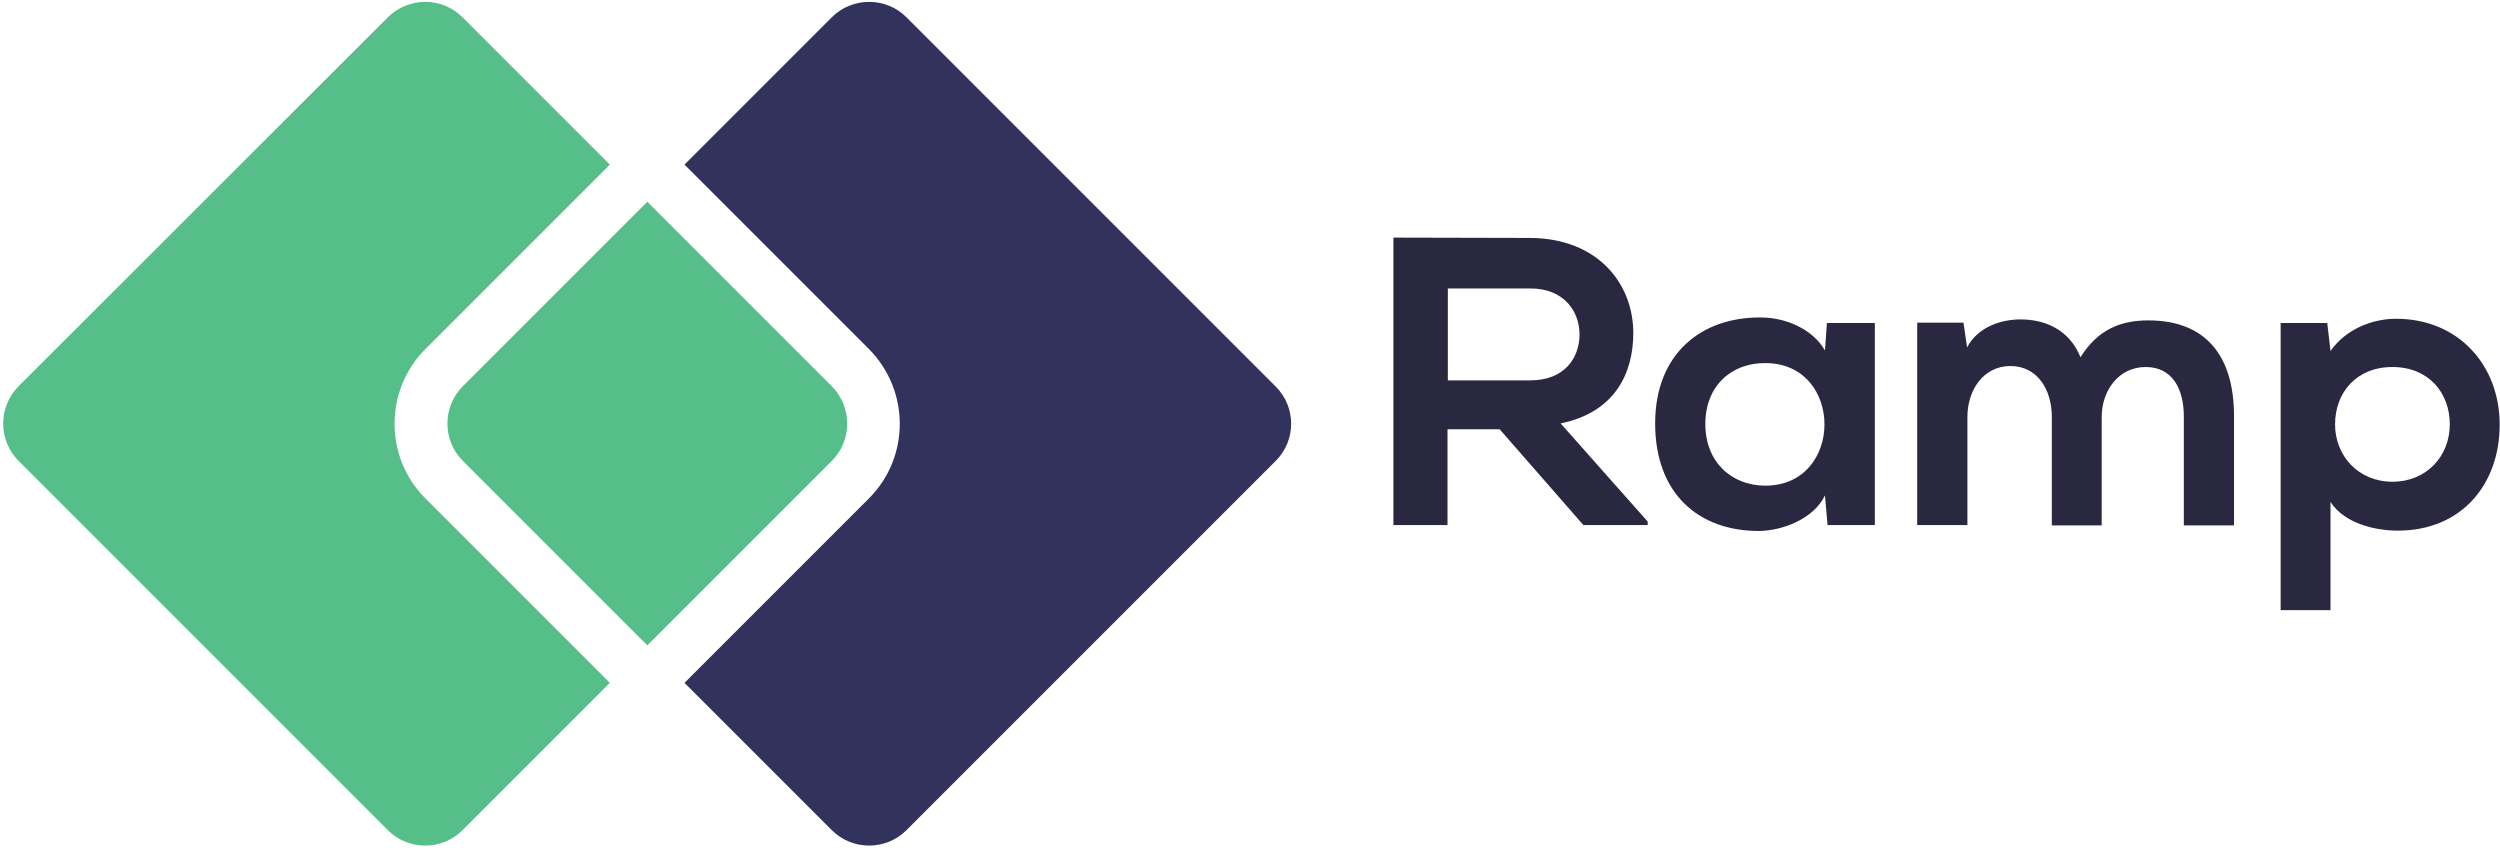
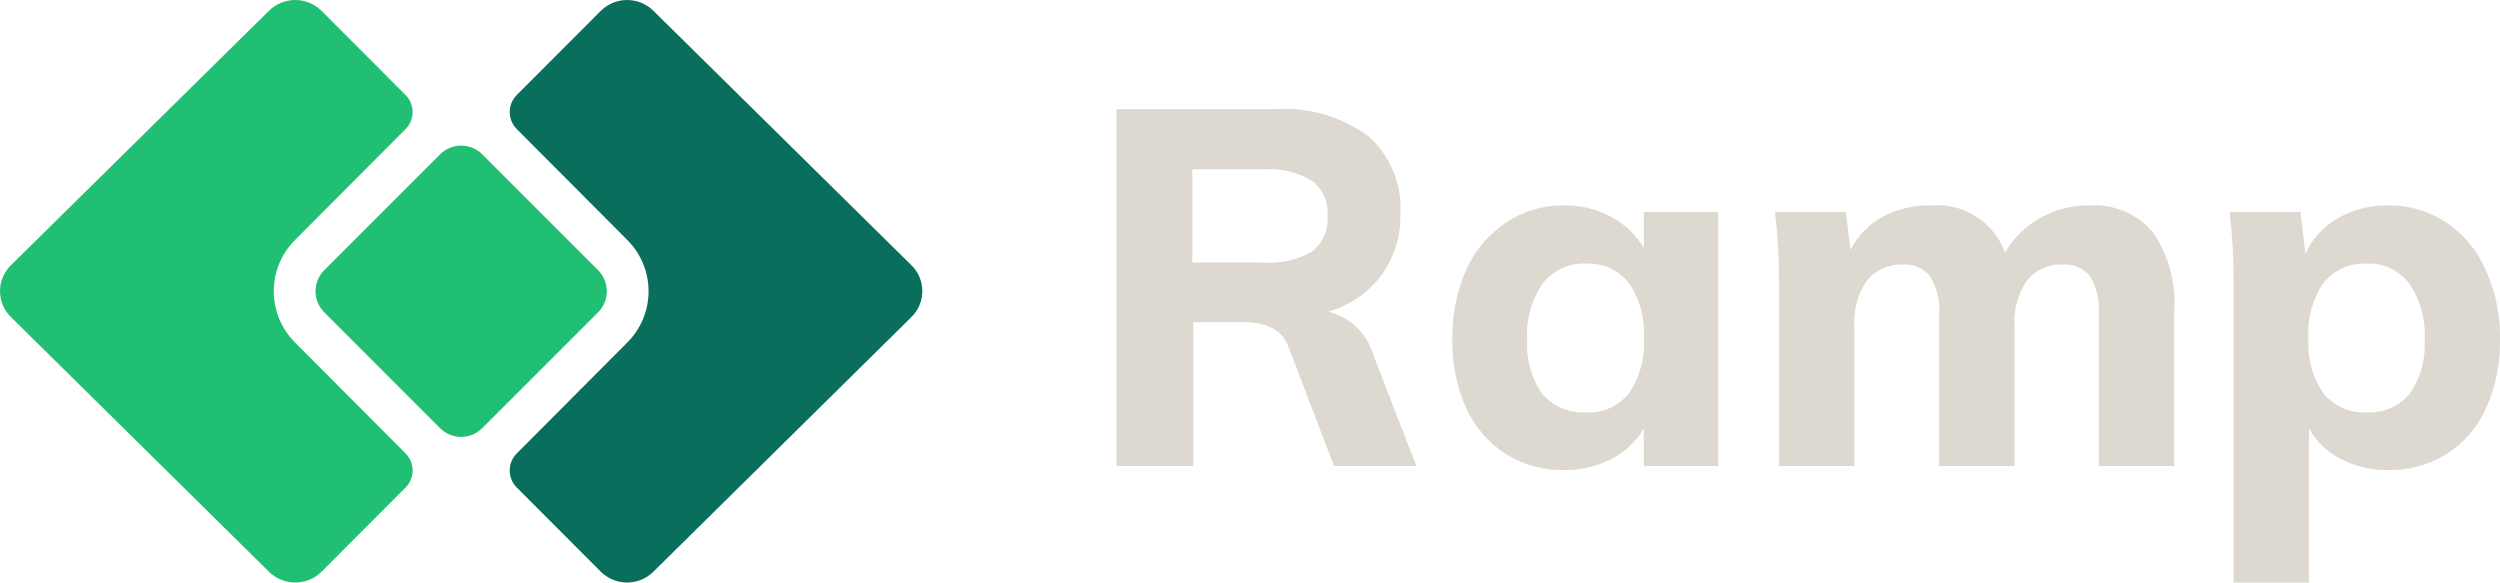
- <svg xmlns="http://www.w3.org/2000/svg" width="184" height="63" viewBox="0 0 184 63">
-   <g fill="none">
-     <g fill="#292840" transform="translate(102.435 17.272)">
-       <path d="M18.856 21.375L14.106 21.375 7.941 14.322 4.102 14.322 4.102 21.375.12 21.375.12.216C3.478.216 6.813.24 10.172.24 15.161.264 17.776 3.598 17.776 7.245 17.776 10.148 16.457 13.074 12.427 13.89L18.832 21.111 18.832 21.375 18.856 21.375zM4.126 3.958L4.126 10.723 10.196 10.723C12.738 10.723 13.818 9.044 13.818 7.341 13.818 5.662 12.69 3.958 10.196 3.958L4.126 3.958zM32.026 6.501L35.553 6.501 35.553 21.375 32.074 21.375 31.882 19.192C31.043 20.943 28.716 21.783 27.06 21.807 22.646 21.831 19.384 19.12 19.384 13.89 19.384 8.756 22.79 6.069 27.132 6.093 29.123 6.093 31.019 7.029 31.882 8.516L32.026 6.501zM23.078 13.938C23.078 16.769 25.045 18.472 27.492 18.472 33.298 18.472 33.298 9.452 27.492 9.452 25.045 9.428 23.078 11.083 23.078 13.938zM48.579 21.375L48.579 13.41C48.579 11.443 47.547 9.668 45.532 9.668 43.541 9.668 42.366 11.443 42.366 13.41L42.366 21.375 38.671 21.375 38.671 6.477 42.078 6.477 42.342 8.3C43.133 6.789 44.837 6.237 46.276 6.237 48.051 6.237 49.85 6.957 50.69 9.02 52.009 6.909 53.737 6.309 55.68 6.309 59.902 6.309 61.989 8.9 61.989 13.362L61.989 21.399 58.295 21.399 58.295 13.362C58.295 11.395 57.479 9.74 55.488 9.74 53.497 9.74 52.249 11.467 52.249 13.434L52.249 21.399 48.579 21.399 48.579 21.375zM65.42 27.612L65.42 6.501 68.85 6.501 69.09 8.564C70.241 6.909 72.233 6.189 73.912 6.189 78.494 6.189 81.541 9.596 81.541 13.986 81.541 18.328 78.782 21.783 74.032 21.783 72.472 21.783 70.146 21.303 69.09 19.671L69.09 27.636 65.42 27.636 65.42 27.612zM77.87 13.962C77.87 11.635 76.311 9.74 73.648 9.74 70.985 9.74 69.426 11.635 69.426 13.962 69.426 16.289 71.153 18.184 73.648 18.184 76.167 18.184 77.87 16.289 77.87 13.962z" />
-     </g>
-     <path fill="#56BE89" d="M31.306,36.68 L44.884,50.258 L34.041,61.101 C32.53,62.613 30.059,62.613 28.548,61.101 L1.367,33.921 C-0.144,32.41 -0.144,29.939 1.367,28.428 L28.548,1.271 C30.059,-0.24 32.53,-0.24 34.041,1.271 L44.884,12.115 L31.306,25.693 C28.284,28.716 28.284,33.657 31.306,36.68 Z" />
-     <path fill="#56BE89" d="M61.221,33.921 L47.643,47.499 L34.065,33.921 C32.554,32.41 32.554,29.939 34.065,28.428 L47.643,14.85 L61.221,28.428 C62.733,29.963 62.733,32.41 61.221,33.921 Z" />
-     <path fill="#31335D" d="M93.895,33.921 L66.715,61.101 C65.204,62.613 62.733,62.613 61.221,61.101 L50.378,50.258 L63.956,36.68 C66.979,33.657 66.979,28.74 63.956,25.693 L50.378,12.115 L61.221,1.271 C62.733,-0.24 65.204,-0.24 66.715,1.271 L93.895,28.452 C95.407,29.963 95.407,32.41 93.895,33.921 Z" />
-   </g>
+ <svg xmlns="http://www.w3.org/2000/svg" id="ramp" width="137.333" height="32" viewBox="0 0 137.333 32">
+   <path id="Path_24" data-name="Path 24" d="M34.443,18.831l-6.059,6.081a1.324,1.324,0,0,0,0,1.867l4.63,4.637a2.052,2.052,0,0,0,2.868,0L50.075,17.409a1.989,1.989,0,0,0,0-2.831L35.884.584a2.053,2.053,0,0,0-2.868,0l-4.63,4.637a1.324,1.324,0,0,0,0,1.867l6.059,6.081A3.977,3.977,0,0,1,34.443,18.831Z" fill="#0a6e5c" />
+   <path id="Path_25" data-name="Path 25" d="M16.223,18.831l6.059,6.081a1.324,1.324,0,0,1,0,1.867l-4.63,4.637a2.052,2.052,0,0,1-2.868,0L.592,17.409a1.989,1.989,0,0,1,0-2.831L14.783.584a2.053,2.053,0,0,1,2.868,0l4.63,4.637a1.324,1.324,0,0,1,0,1.867l-6.059,6.081A3.977,3.977,0,0,0,16.223,18.831Z" fill="#21bf73" />
+   <path id="Path_26" data-name="Path 26" d="M17.813,17.157a1.636,1.636,0,0,1,0-2.314l6.364-6.364a1.636,1.636,0,0,1,2.314,0l6.364,6.364a1.636,1.636,0,0,1,0,2.314L26.49,23.521a1.636,1.636,0,0,1-2.314,0Z" fill="#21bf73" />
+   <path id="Path_27" data-name="Path 27" d="M77.805,25.6H73.283l-2.494-6.524A1.885,1.885,0,0,0,69.857,18a3.413,3.413,0,0,0-1.535-.3H65.554v7.9H61.333V6h8.688a7.782,7.782,0,0,1,5.153,1.487,5.283,5.283,0,0,1,1.754,4.267,5.479,5.479,0,0,1-1.041,3.359,5.54,5.54,0,0,1-2.933,2.009,3.409,3.409,0,0,1,2.494,2.4ZM69.391,14.424a4.691,4.691,0,0,0,2.686-.606,2.278,2.278,0,0,0,.85-1.955,2.2,2.2,0,0,0-.85-1.927A4.53,4.53,0,0,0,69.391,9.3H65.5v5.12Z" fill="#ddd8d0" />
+   <path id="Path_28" data-name="Path 28" d="M94.386,11.643V25.6H90.3V23.536a4.381,4.381,0,0,1-1.781,1.679,5.506,5.506,0,0,1-2.6.606,5.887,5.887,0,0,1-3.207-.881,6.059,6.059,0,0,1-2.165-2.505,8.923,8.923,0,0,1-.767-3.8,9.11,9.11,0,0,1,.767-3.826,6.116,6.116,0,0,1,2.193-2.588,5.582,5.582,0,0,1,3.179-.936,5.312,5.312,0,0,1,2.6.633A4.571,4.571,0,0,1,90.3,13.625V11.643ZM87.124,22.655a2.821,2.821,0,0,0,2.357-1.046,4.815,4.815,0,0,0,.822-3.028,4.816,4.816,0,0,0-.822-3.028,2.791,2.791,0,0,0-2.357-1.074,2.839,2.839,0,0,0-2.384,1.1,4.894,4.894,0,0,0-.85,3.056,4.765,4.765,0,0,0,.822,3A2.965,2.965,0,0,0,87.124,22.655Z" fill="#ddd8d0" />
+   <path id="Path_29" data-name="Path 29" d="M114.719,11.285a4.228,4.228,0,0,1,3.536,1.459,6.852,6.852,0,0,1,1.178,4.4V25.6h-4.138V17.287a3.612,3.612,0,0,0-.466-2.092,1.747,1.747,0,0,0-1.535-.661,2.322,2.322,0,0,0-1.946.881,3.951,3.951,0,0,0-.685,2.477V25.6h-4.139V17.287a3.524,3.524,0,0,0-.493-2.092,1.714,1.714,0,0,0-1.507-.661,2.4,2.4,0,0,0-1.974.881,3.957,3.957,0,0,0-.685,2.477V25.6H97.727V15.635a32.586,32.586,0,0,0-.219-3.992H101.4l.247,2.092a4.416,4.416,0,0,1,1.754-1.817,5.369,5.369,0,0,1,2.631-.633,3.983,3.983,0,0,1,4.111,2.588A5.018,5.018,0,0,1,112.033,12,5.259,5.259,0,0,1,114.719,11.285Z" fill="#ddd8d0" />
+   <path id="Path_30" data-name="Path 30" d="M131.194,11.285a5.584,5.584,0,0,1,3.18.936,5.945,5.945,0,0,1,2.165,2.588,8.839,8.839,0,0,1,.794,3.826,8.917,8.917,0,0,1-.767,3.8A5.806,5.806,0,0,1,134.4,24.94a5.888,5.888,0,0,1-3.207.881,5.5,5.5,0,0,1-2.6-.606,4.2,4.2,0,0,1-1.754-1.679V32H122.7V15.635a32.63,32.63,0,0,0-.219-3.992h3.892l.274,2.312A4.213,4.213,0,0,1,128.4,12,5.466,5.466,0,0,1,131.194,11.285Zm-1.178,11.369a2.854,2.854,0,0,0,2.357-1.019,4.765,4.765,0,0,0,.822-3,4.89,4.89,0,0,0-.85-3.056,2.735,2.735,0,0,0-2.329-1.1,2.87,2.87,0,0,0-2.385,1.074,4.816,4.816,0,0,0-.822,3.028,4.816,4.816,0,0,0,.822,3.028A2.9,2.9,0,0,0,130.016,22.655Z" fill="#ddd8d0" />
</svg>
